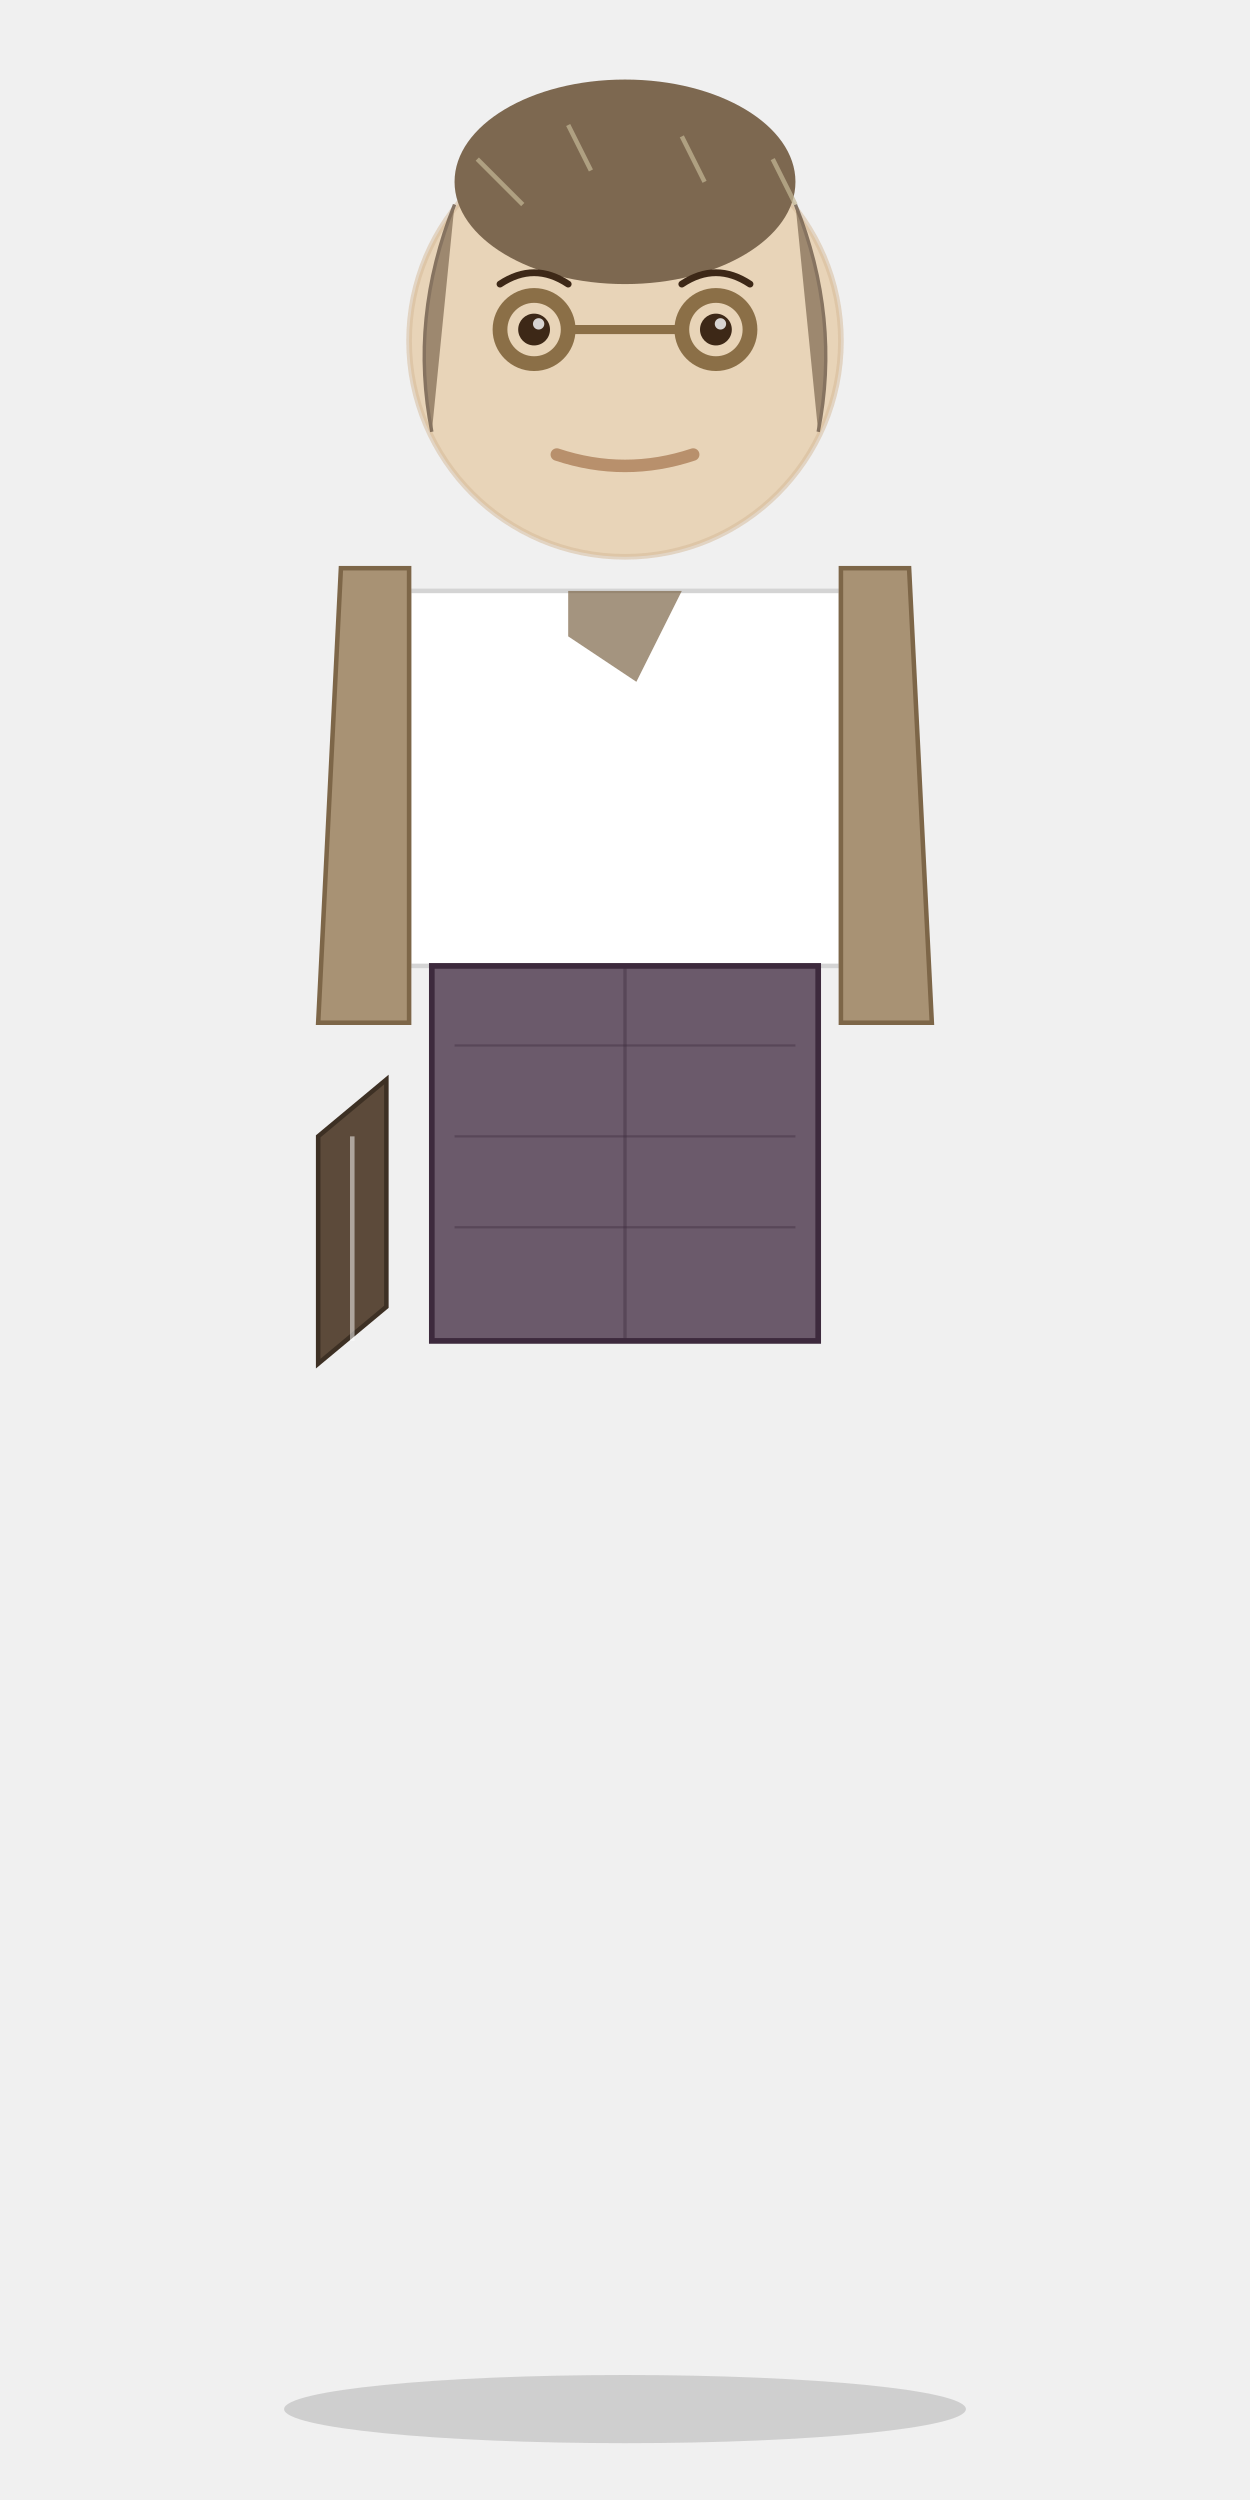
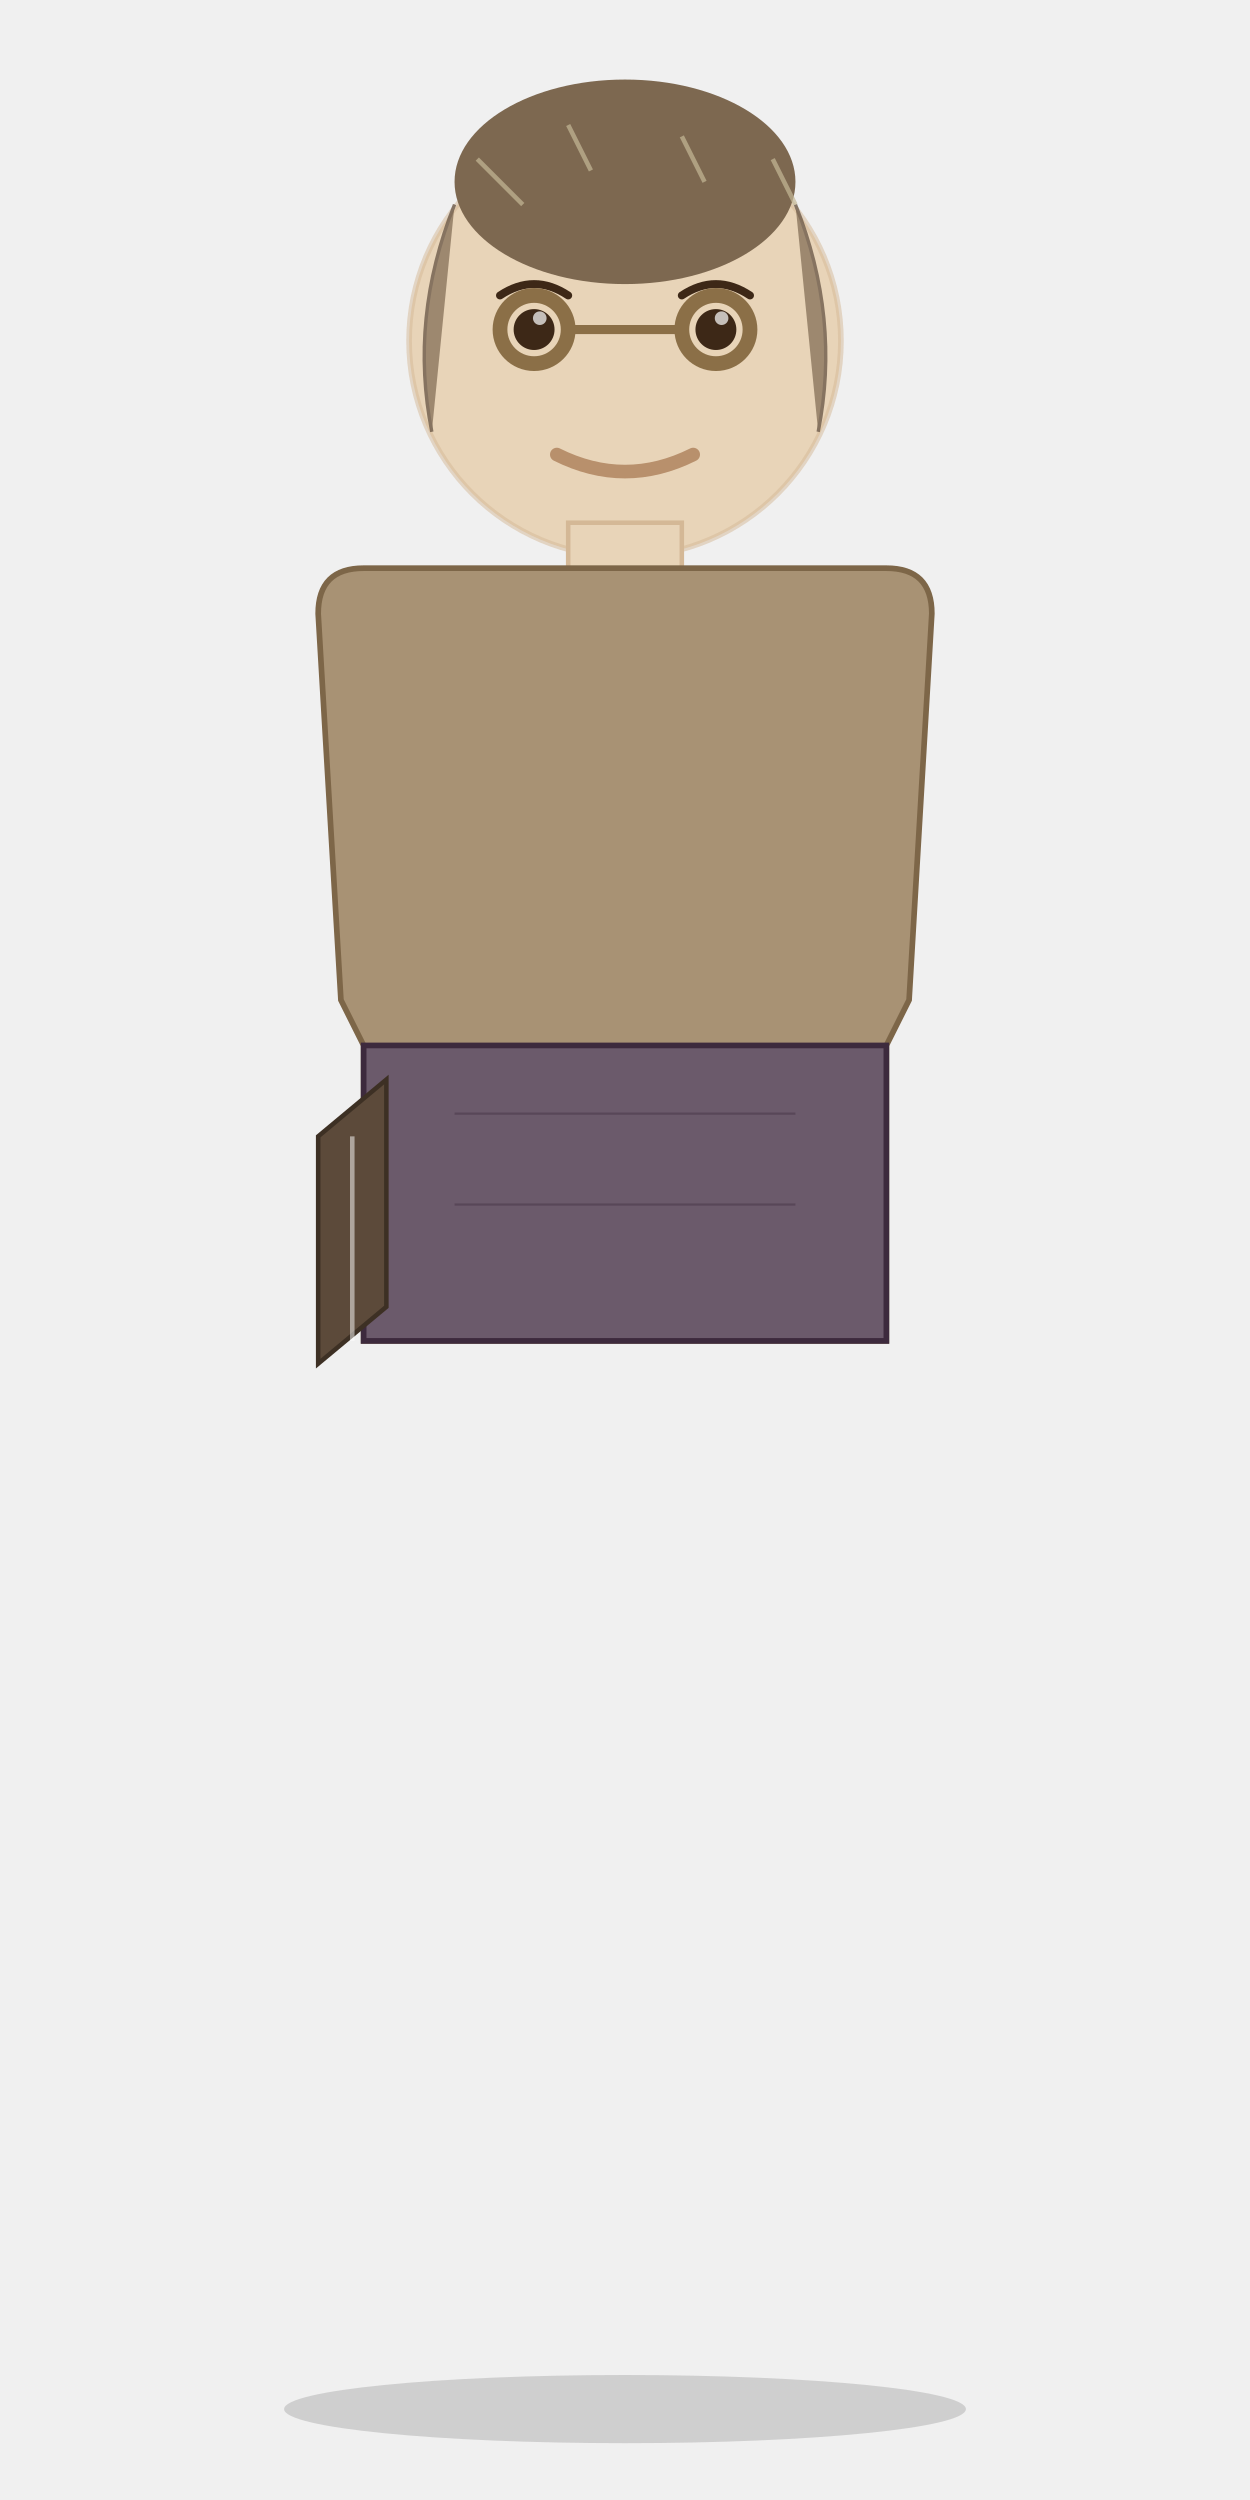
<svg xmlns="http://www.w3.org/2000/svg" viewBox="0 0 110 220" width="110" height="220">
  <ellipse cx="55" cy="212" rx="30" ry="3" fill="#000000" opacity="0.14" />
  <circle cx="55" cy="30" r="19" fill="#E8D4B8" />
  <circle cx="55" cy="30" r="19" fill="none" stroke="#D4B896" stroke-width="0.5" opacity="0.5" />
+   <circle cx="47" cy="29" r="1.8" fill="#3D2817" />
+   <circle cx="63" cy="29" r="1.8" fill="#3D2817" />
+   <circle cx="47.5" cy="28" r="0.6" fill="#FFFFFF" opacity="0.7" />
+   <circle cx="63.5" cy="28" r="0.6" fill="#FFFFFF" opacity="0.7" />
+   <path d="M 44 26 Q 47 24 50 26" fill="none" stroke="#3D2817" stroke-width="0.7" stroke-linecap="round" />
+   <path d="M 60 26 Q 63 24 66 26" fill="none" stroke="#3D2817" stroke-width="0.7" stroke-linecap="round" />
+   <path d="M 49 40 Q 55 43 61 40" stroke="#B8906C" stroke-width="1.2" fill="none" stroke-linecap="round" />
+   <circle cx="47" cy="29" r="3" fill="none" stroke="#8B6F47" stroke-width="1.3" />
+   <circle cx="63" cy="29" r="3" fill="none" stroke="#8B6F47" stroke-width="1.3" />
+   <line x1="50" y1="29" x2="60" y2="29" stroke="#8B6F47" stroke-width="0.8" />
  <ellipse cx="55" cy="16" rx="15" ry="9" fill="#7D6850" />
  <path d="M 40 18 Q 36 28 38 38" fill="#7D6850" stroke="#5C4A3A" stroke-width="0.3" opacity="0.7" />
  <path d="M 70 18 Q 74 28 72 38" fill="#7D6850" stroke="#5C4A3A" stroke-width="0.3" opacity="0.7" />
  <line x1="42" y1="14" x2="46" y2="18" stroke="#C4B896" stroke-width="0.4" opacity="0.7" />
  <line x1="50" y1="11" x2="52" y2="15" stroke="#C4B896" stroke-width="0.4" opacity="0.7" />
  <line x1="60" y1="12" x2="62" y2="16" stroke="#C4B896" stroke-width="0.4" opacity="0.7" />
  <line x1="68" y1="14" x2="70" y2="18" stroke="#C4B896" stroke-width="0.4" opacity="0.7" />
-   <circle cx="47" cy="29" r="3" fill="none" stroke="#8B6F47" stroke-width="1.3" />
-   <circle cx="63" cy="29" r="3" fill="none" stroke="#8B6F47" stroke-width="1.3" />
-   <line x1="50" y1="29" x2="60" y2="29" stroke="#8B6F47" stroke-width="0.8" />
-   <circle cx="47" cy="29" r="1.4" fill="#3D2817" />
-   <circle cx="63" cy="29" r="1.4" fill="#3D2817" />
-   <circle cx="47.4" cy="28.5" r="0.5" fill="#FFFFFF" opacity="0.8" />
-   <circle cx="63.4" cy="28.5" r="0.5" fill="#FFFFFF" opacity="0.8" />
-   <path d="M 44 25 Q 47 23 50 25" fill="none" stroke="#3D2817" stroke-width="0.6" stroke-linecap="round" />
-   <path d="M 60 25 Q 63 23 66 25" fill="none" stroke="#3D2817" stroke-width="0.6" stroke-linecap="round" />
-   <path d="M 49 40 Q 55 42 61 40" stroke="#B8906C" stroke-width="1.1" fill="none" stroke-linecap="round" />
-   <rect x="36" y="52" width="38" height="33" fill="#FFFFFF" stroke="#D4D4D4" stroke-width="0.4" />
-   <path d="M 30 50 L 36 50 L 36 90 L 28 90 Z" fill="#A89274" stroke="#7D6648" stroke-width="0.4" />
-   <path d="M 80 50 L 74 50 L 74 90 L 82 90 Z" fill="#A89274" stroke="#7D6648" stroke-width="0.4" />
-   <path d="M 50 52 L 60 52 L 56 60 L 50 56 Z" fill="#7D6648" opacity="0.7" />
+   <rect x="50" y="46" width="10" height="6" fill="#E8D4B8" stroke="#D4B896" stroke-width="0.4" />
+   <path d="     M 28 54     Q 28 50 32 50     L 78 50     Q 82 50 82 54     L 80 88     L 78 92     L 78 118     L 32 118     L 32 92     L 30 88     Z   " fill="#A89274" stroke="#7D6648" stroke-width="0.5" />
+   <path d="     M 32 92     L 78 92     L 78 118     L 32 118     Z   " fill="#6B5A6B" stroke="#3D2A3D" stroke-width="0.5" />
  <path d="M 28 100 L 34 95 L 34 115 L 28 120 Z" fill="#5C4A3A" stroke="#3D3024" stroke-width="0.4" />
  <line x1="31" y1="100" x2="31" y2="118" stroke="#FFFFFF" stroke-width="0.4" opacity="0.5" />
-   <rect x="38" y="85" width="34" height="33" fill="#6B5A6B" stroke="#3D2A3D" stroke-width="0.5" />
-   <line x1="55" y1="85" x2="55" y2="118" stroke="#3D2A3D" stroke-width="0.3" opacity="0.4" />
-   <line x1="40" y1="92" x2="70" y2="92" stroke="#3D2A3D" stroke-width="0.2" opacity="0.4" />
-   <line x1="40" y1="100" x2="70" y2="100" stroke="#3D2A3D" stroke-width="0.2" opacity="0.4" />
-   <line x1="40" y1="108" x2="70" y2="108" stroke="#3D2A3D" stroke-width="0.2" opacity="0.4" />
+   <line x1="40" y1="98" x2="70" y2="98" stroke="#3D2A3D" stroke-width="0.2" opacity="0.4" />
+   <line x1="40" y1="106" x2="70" y2="106" stroke="#3D2A3D" stroke-width="0.2" opacity="0.4" />
</svg>
